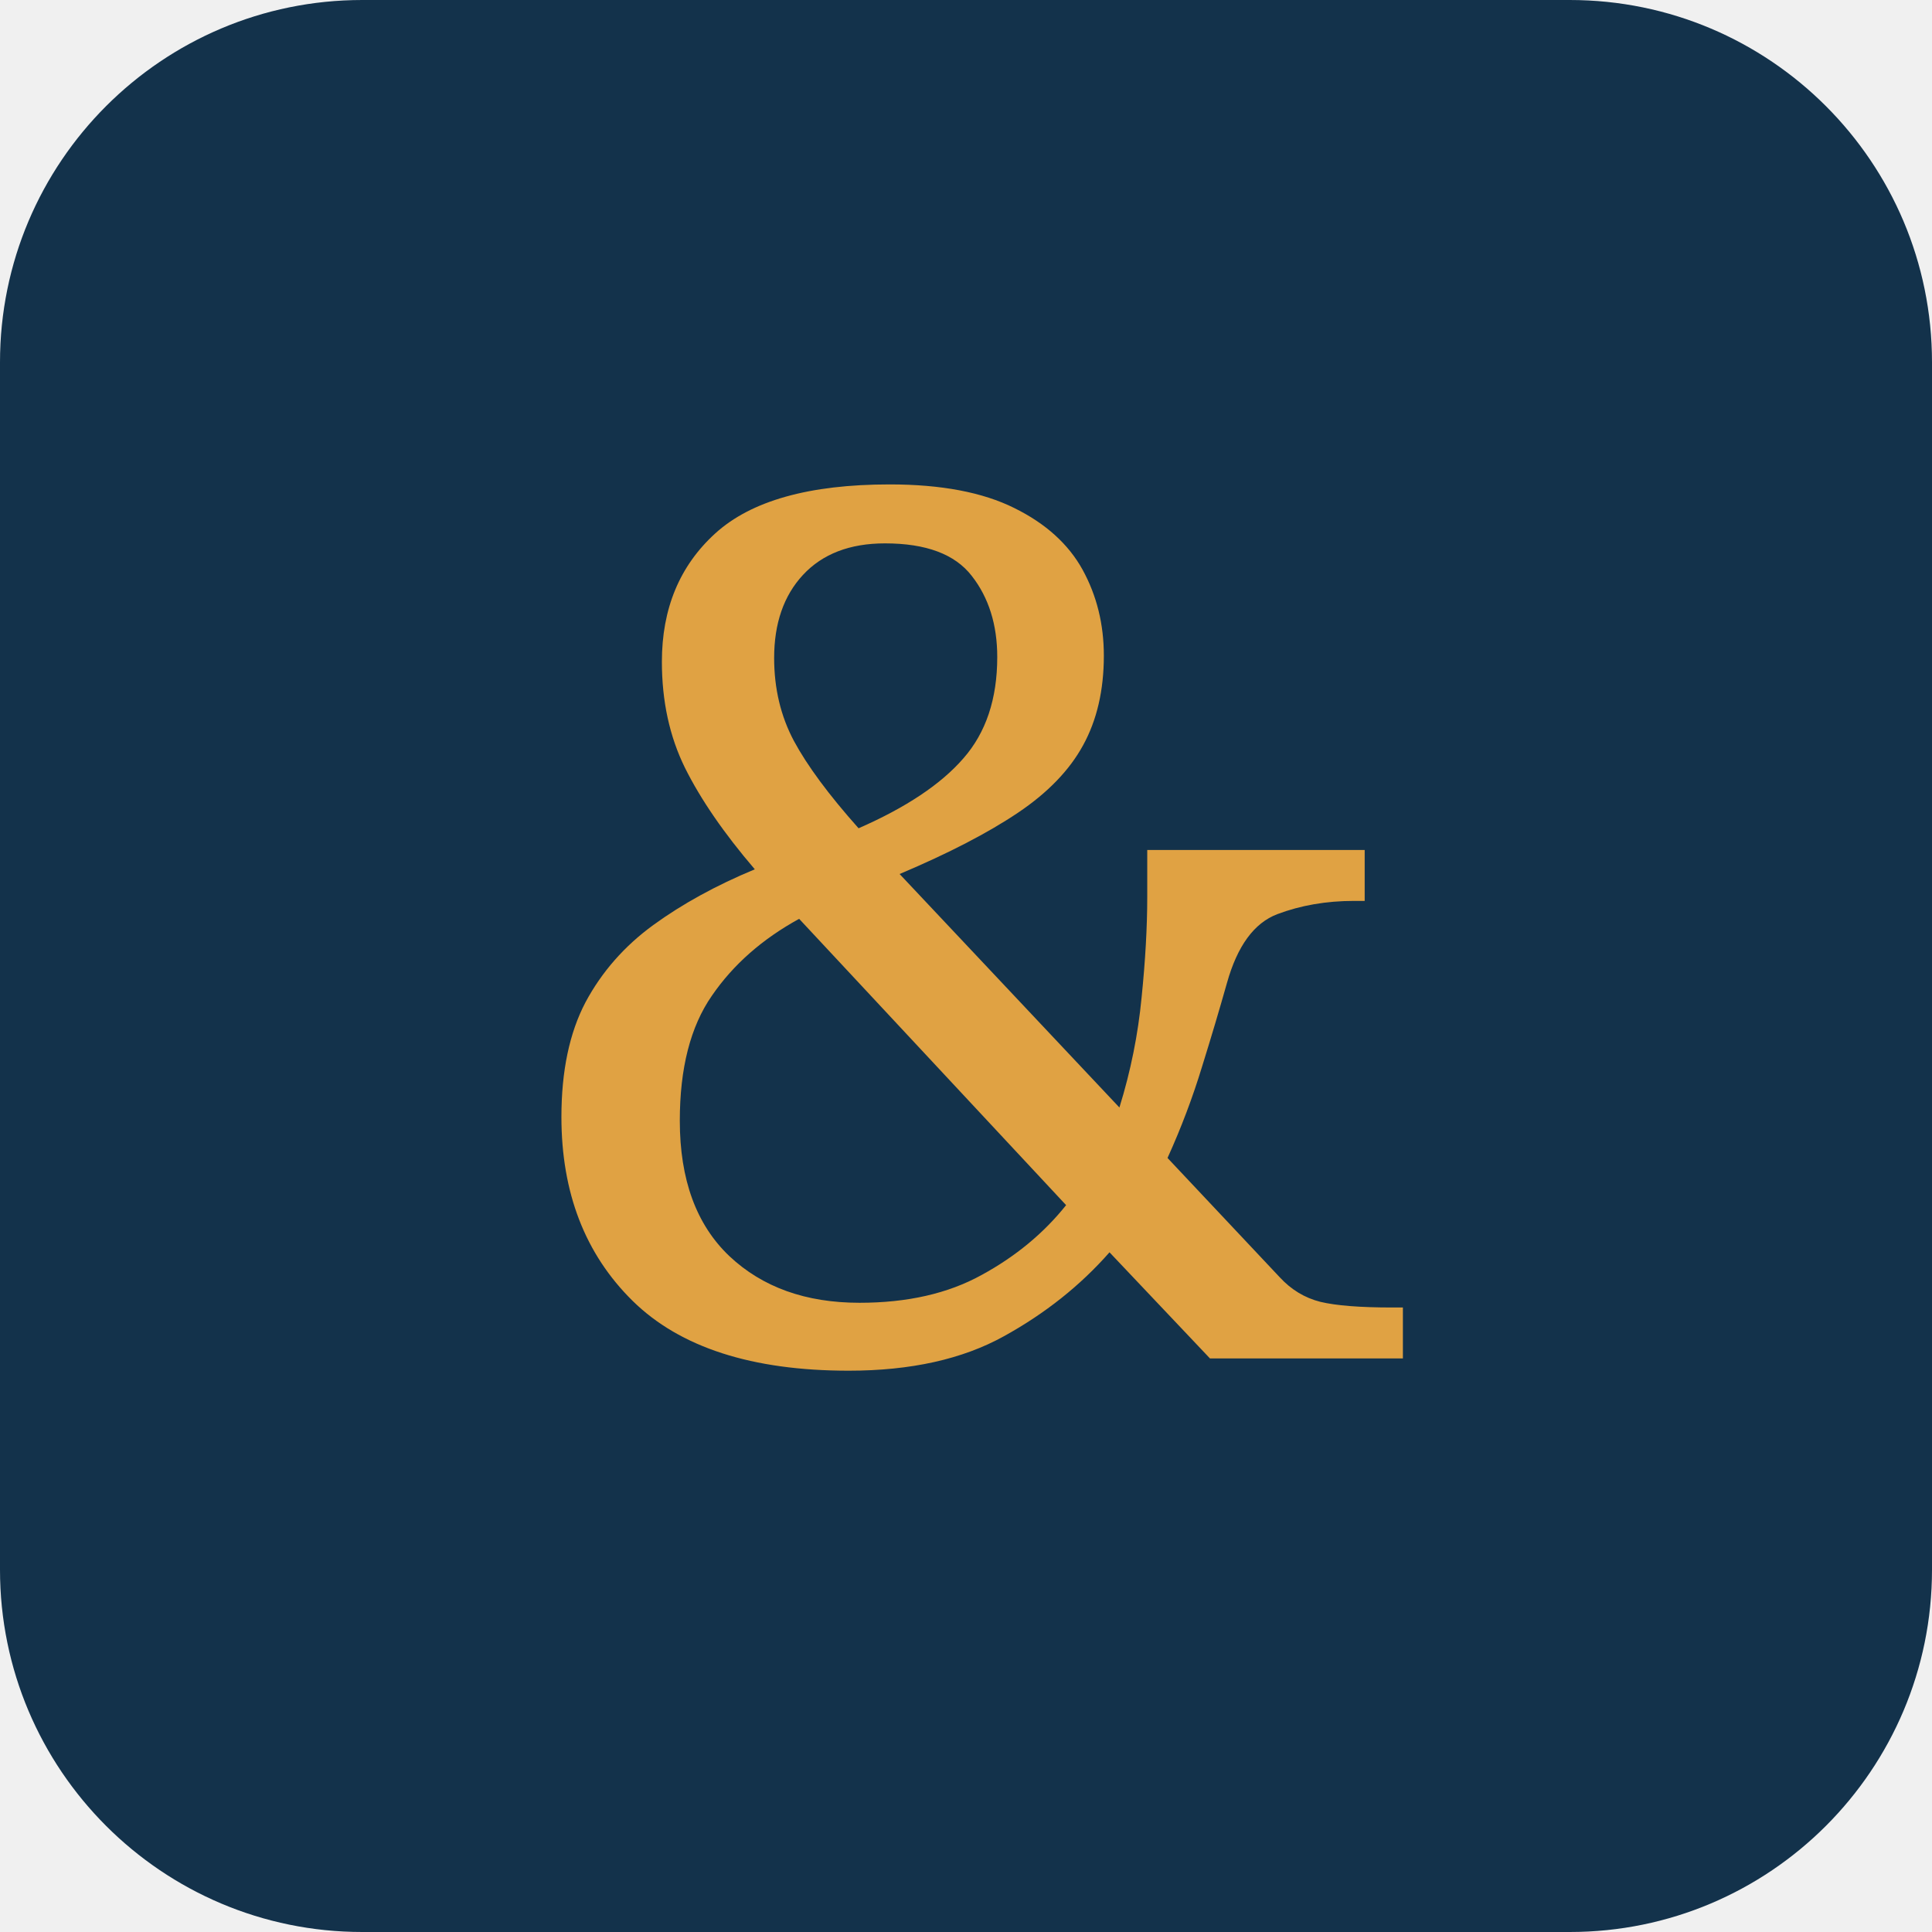
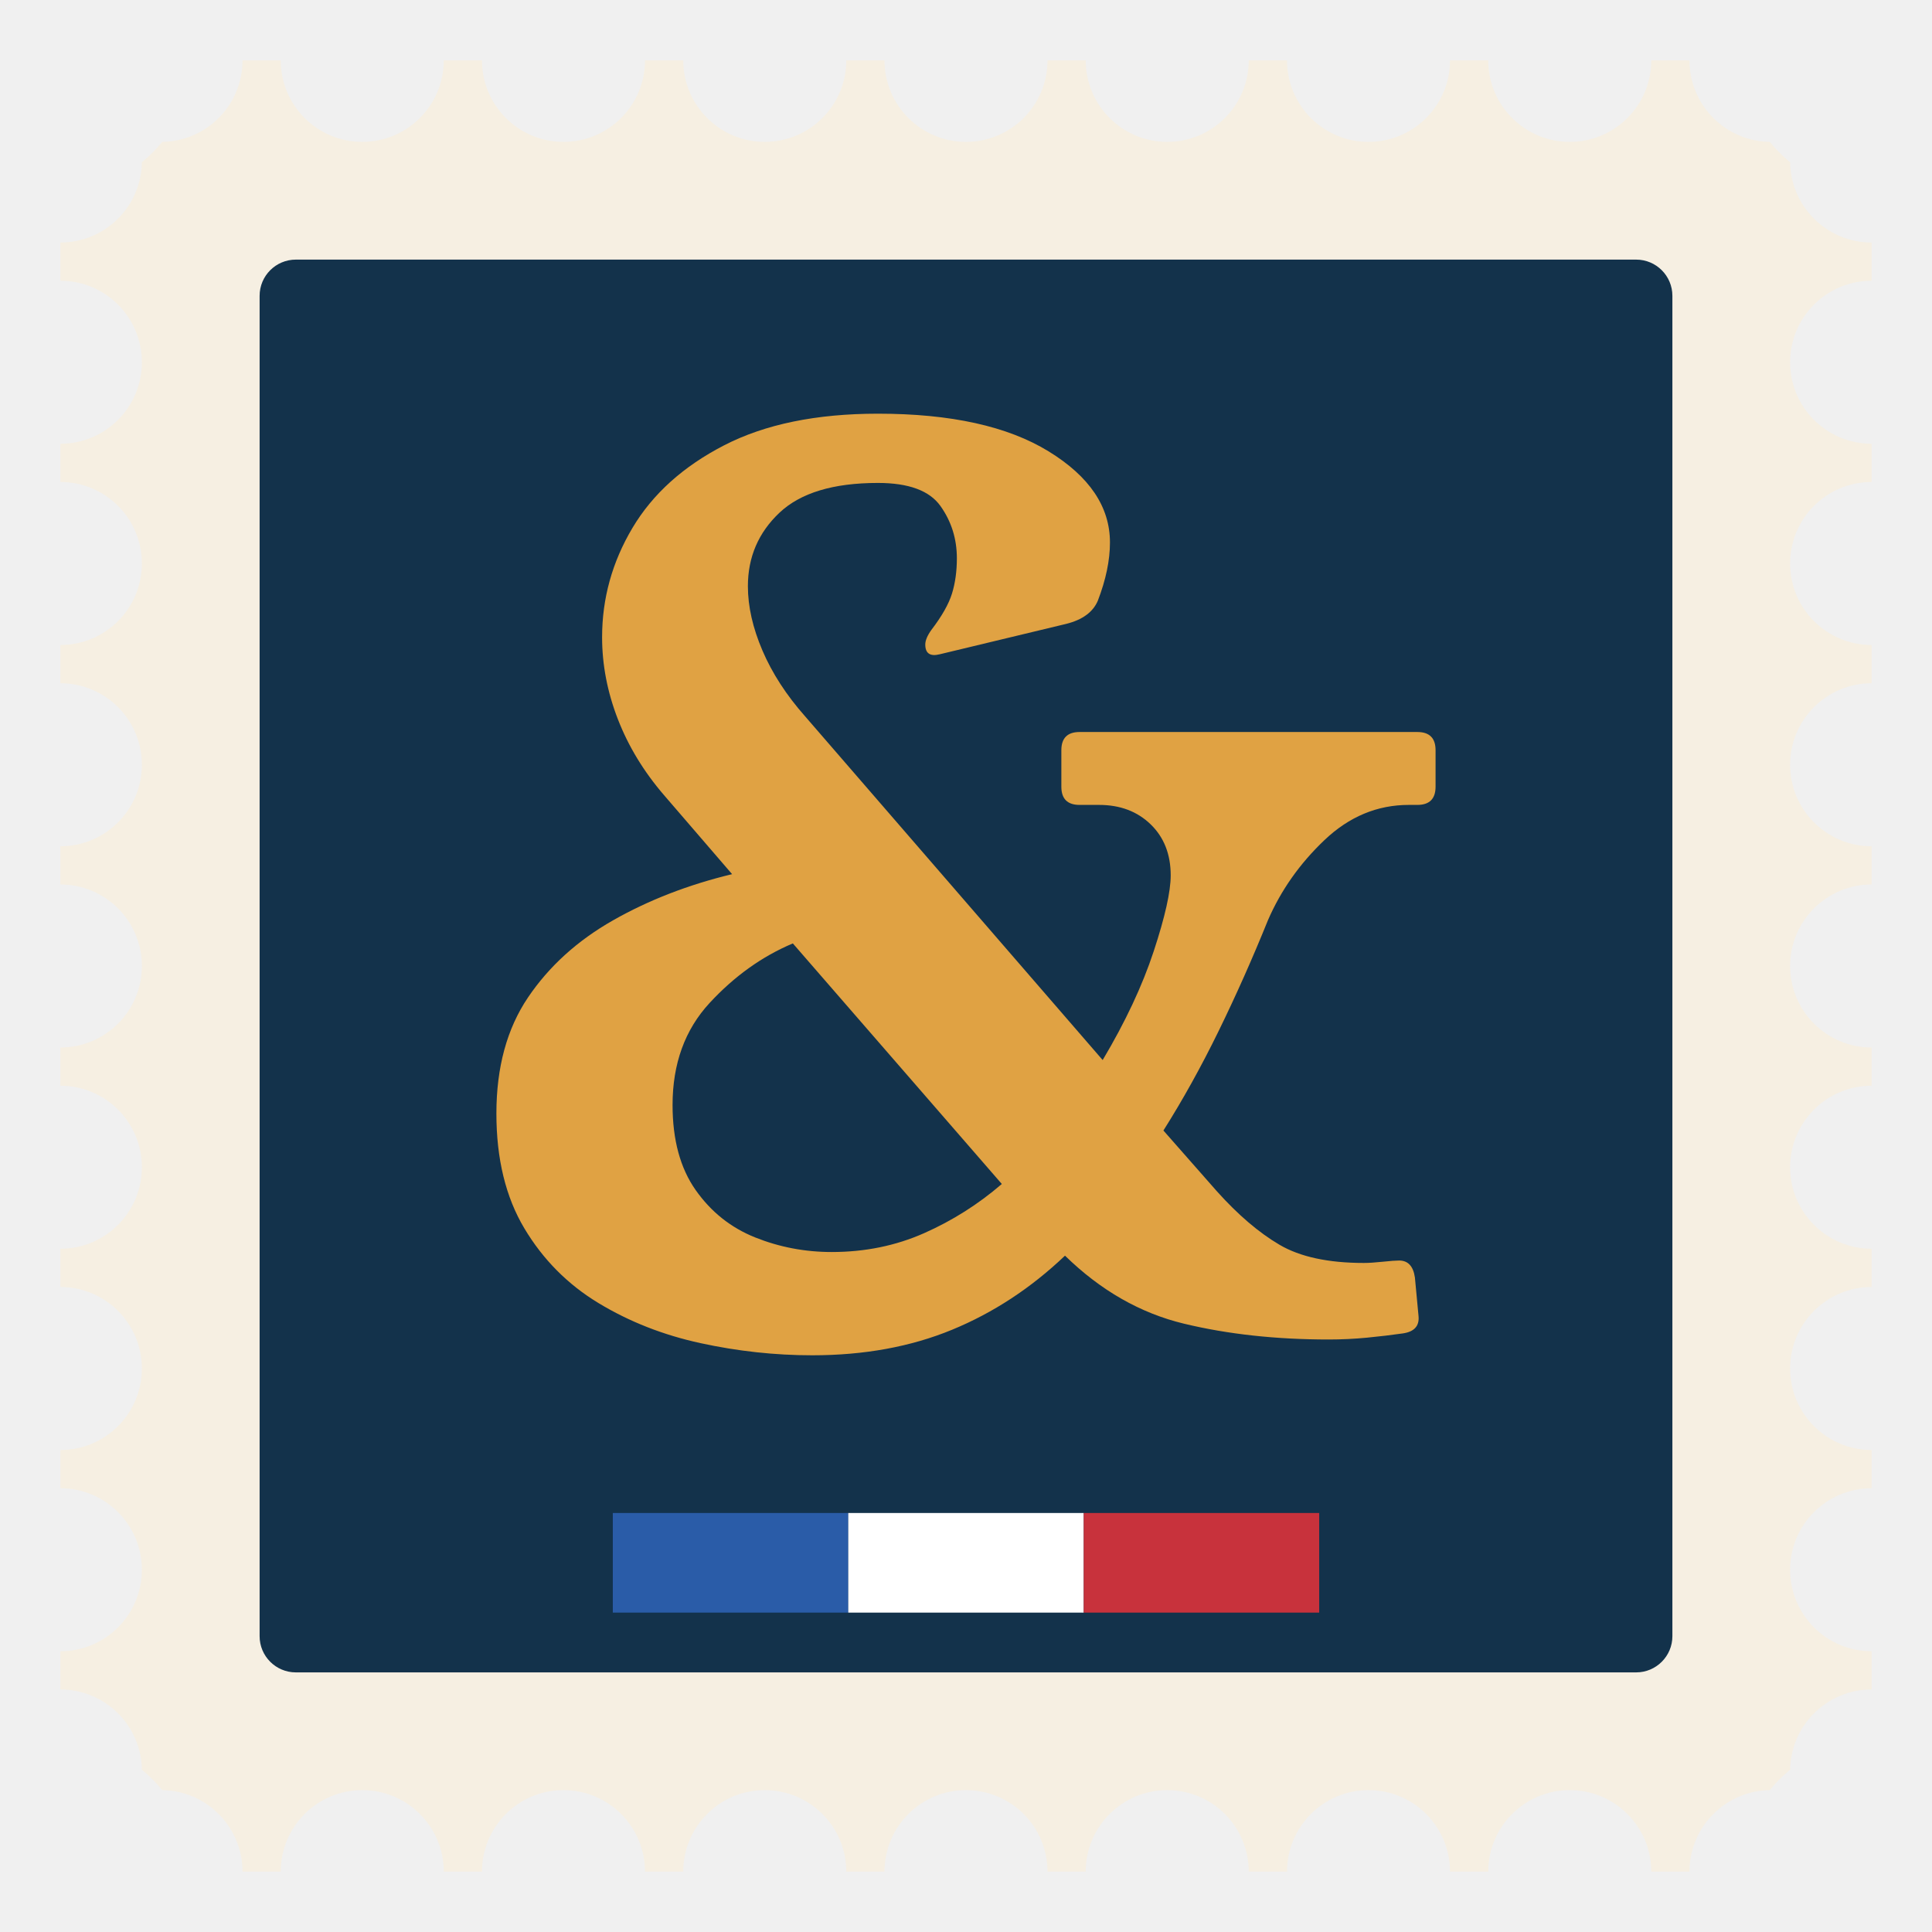
- <svg xmlns="http://www.w3.org/2000/svg" viewBox="0 0 64 64">
-   <rect width="64" height="64" rx="12" fill="#13324b" />
-   <text x="32" y="45" font-family="Georgia,serif" font-size="40" text-anchor="middle" fill="#e0a243">&amp;</text>
+ <svg xmlns="http://www.w3.org/2000/svg" viewBox="0 0 512 512" width="512" height="512">
+   <defs>
+     <mask id="perfa">
+       <rect x="15" y="15" width="482" height="482" fill="#fff" />
+       <g fill="#000">
+         <circle cx="42.67" cy="16.00" r="21.60" />
+         <circle cx="42.67" cy="496.00" r="21.60" />
+         <circle cx="96.00" cy="16.00" r="21.60" />
+         <circle cx="96.00" cy="496.00" r="21.60" />
+         <circle cx="149.33" cy="16.00" r="21.60" />
+         <circle cx="149.33" cy="496.00" r="21.60" />
+         <circle cx="202.67" cy="16.00" r="21.60" />
+         <circle cx="202.67" cy="496.00" r="21.60" />
+         <circle cx="256.00" cy="16.00" r="21.60" />
+         <circle cx="256.00" cy="496.00" r="21.60" />
+         <circle cx="309.33" cy="16.00" r="21.60" />
+         <circle cx="309.33" cy="496.00" r="21.60" />
+         <circle cx="362.67" cy="16.00" r="21.60" />
+         <circle cx="362.67" cy="496.00" r="21.60" />
+         <circle cx="416.00" cy="16.00" r="21.60" />
+         <circle cx="416.00" cy="496.00" r="21.60" />
+         <circle cx="469.33" cy="16.00" r="21.60" />
+         <circle cx="469.33" cy="496.00" r="21.60" />
+         <circle cx="16.00" cy="42.67" r="21.60" />
+         <circle cx="496.00" cy="42.67" r="21.60" />
+         <circle cx="16.00" cy="96.00" r="21.60" />
+         <circle cx="496.00" cy="96.00" r="21.60" />
+         <circle cx="16.00" cy="149.33" r="21.60" />
+         <circle cx="496.00" cy="149.33" r="21.60" />
+         <circle cx="16.00" cy="202.67" r="21.60" />
+         <circle cx="496.00" cy="202.67" r="21.60" />
+         <circle cx="16.00" cy="256.00" r="21.60" />
+         <circle cx="496.00" cy="256.00" r="21.60" />
+         <circle cx="16.00" cy="309.33" r="21.60" />
+         <circle cx="496.00" cy="309.33" r="21.60" />
+         <circle cx="16.00" cy="362.67" r="21.60" />
+         <circle cx="496.00" cy="362.67" r="21.60" />
+         <circle cx="16.00" cy="416.00" r="21.60" />
+         <circle cx="496.00" cy="416.00" r="21.60" />
+         <circle cx="16.00" cy="469.33" r="21.60" />
+         <circle cx="496.00" cy="469.33" r="21.60" />
+         <circle cx="16.00" cy="16.00" r="34.56" />
+         <circle cx="16.00" cy="496.00" r="34.56" />
+         <circle cx="496.00" cy="16.00" r="34.56" />
+         <circle cx="496.00" cy="496.00" r="34.56" />
+       </g>
+     </mask>
+   </defs>
+   <g mask="url(#perfa)">
+     <rect x="16" y="16" width="480" height="480" fill="#f6efe2" />
+   </g>
+   <rect x="68.8" y="68.8" width="374.4" height="374.4" fill="#13324b" rx="9.6" />
+   <g fill="#e0a243">
+     <path transform="translate(125.11 354.98) scale(0.32198 -0.32198)" d="M778 500Q793 500 793 485V455Q793 440 778 440H771Q732 440 701.5 411.0Q671 382 655 345Q636 298 614.5 254.0Q593 210 569 172L613 122Q639 93 664.5 78.0Q690 63 734 63Q740 63 749.5 64.0Q759 65 763 65Q774 65 776 51L779 19Q780 7 766 5Q752 3 736.5 1.5Q721 0 705 0Q640 0 586.0 13.0Q532 26 488 69Q446 29 395.0 8.0Q344 -13 280 -13Q234 -13 188.0 -3.0Q142 7 104.0 30.0Q66 53 43.0 91.5Q20 130 20 186Q20 243 46.0 281.5Q72 320 116.0 345.0Q160 370 214 383L158 448Q133 477 120.0 510.5Q107 544 107 578Q107 626 132.0 668.0Q157 710 207.5 736.0Q258 762 334 762Q424 762 474.5 731.0Q525 700 525 656Q525 645 522.5 633.0Q520 621 515 608Q509 594 489 589L385 564Q373 561 373 572Q373 577 378 584Q391 601 395.0 614.0Q399 627 399 643Q399 667 385.5 686.0Q372 705 334 705Q279 705 253.0 680.5Q227 656 227 620Q227 595 239.0 567.0Q251 539 274 513L519 230Q547 277 561.0 319.5Q575 362 575 382Q575 408 558.5 424.0Q542 440 516 440H500Q485 440 485 455V485Q485 500 500 500ZM264 326Q226 310 195.5 277.0Q165 244 165 193Q165 150 184.0 123.0Q203 96 233.0 84.0Q263 72 296 72Q337 72 372.0 87.5Q407 103 436 128Z" />
+   </g>
+   <rect x="162.40" y="400.96" width="62.40" height="26.40" fill="#2a5ca8" />
+   <rect x="224.80" y="400.96" width="62.40" height="26.40" fill="#fff" />
+   <rect x="287.20" y="400.96" width="62.40" height="26.40" fill="#c8323c" />
</svg>
